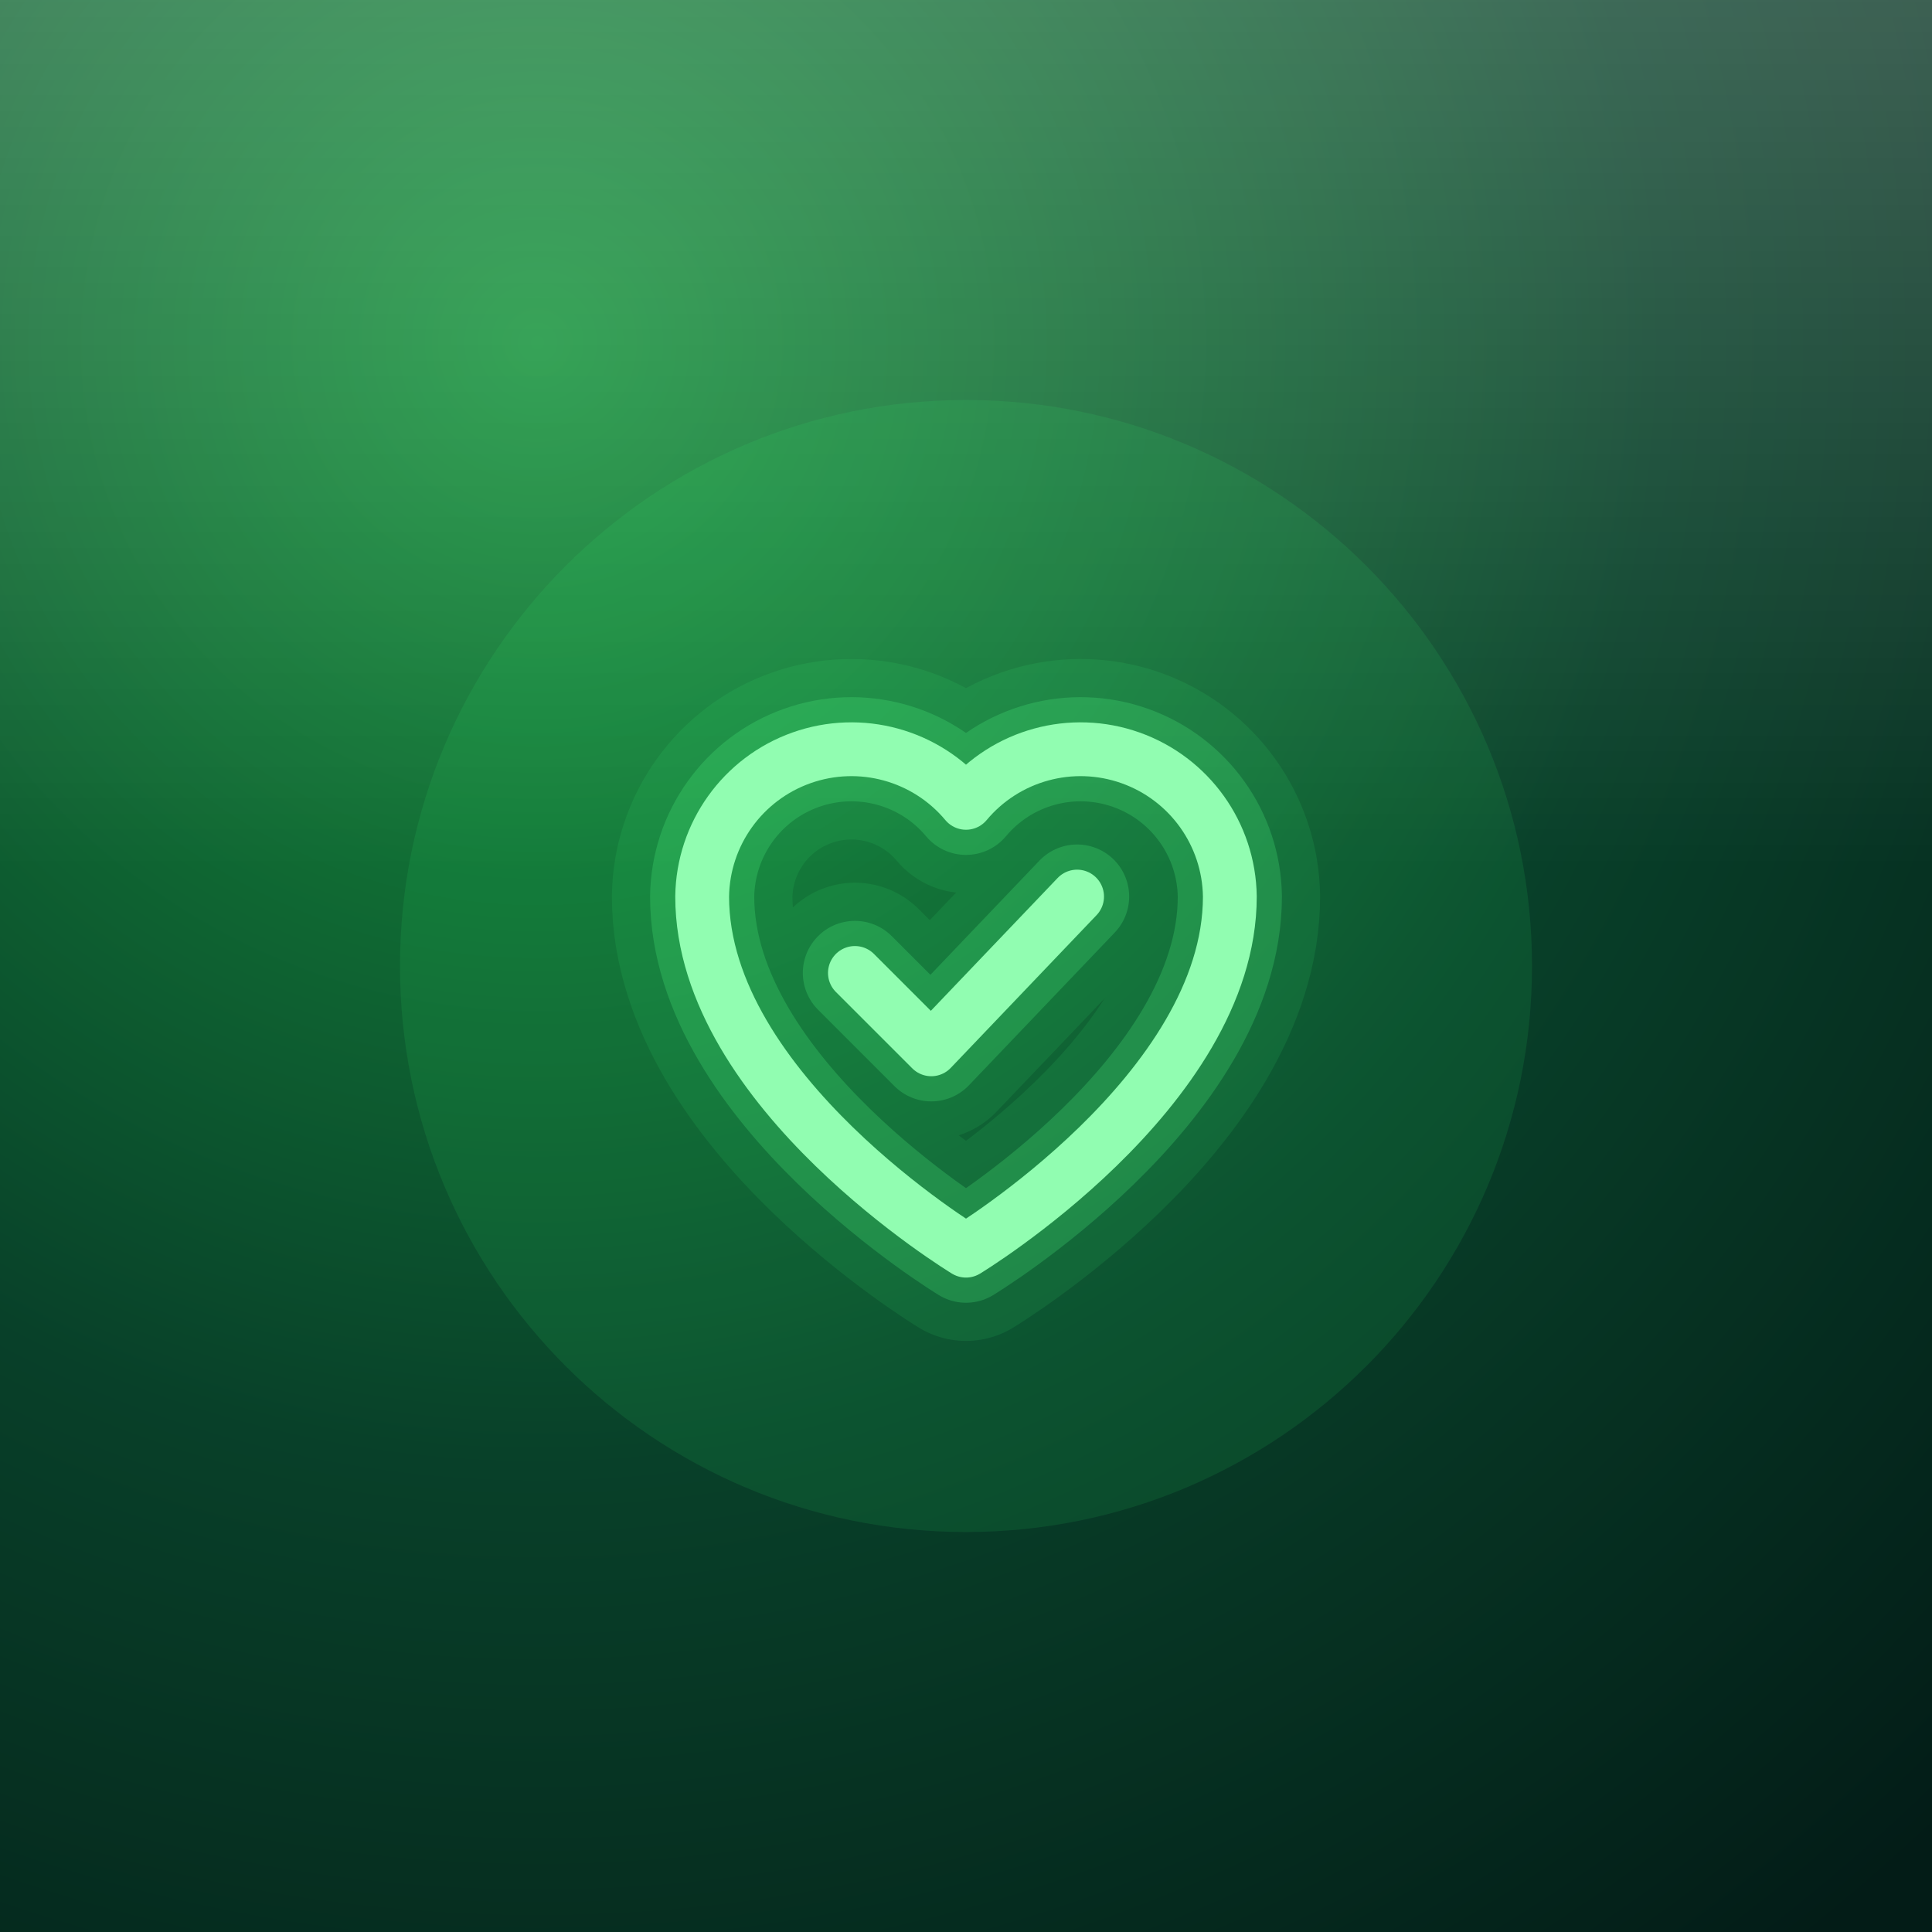
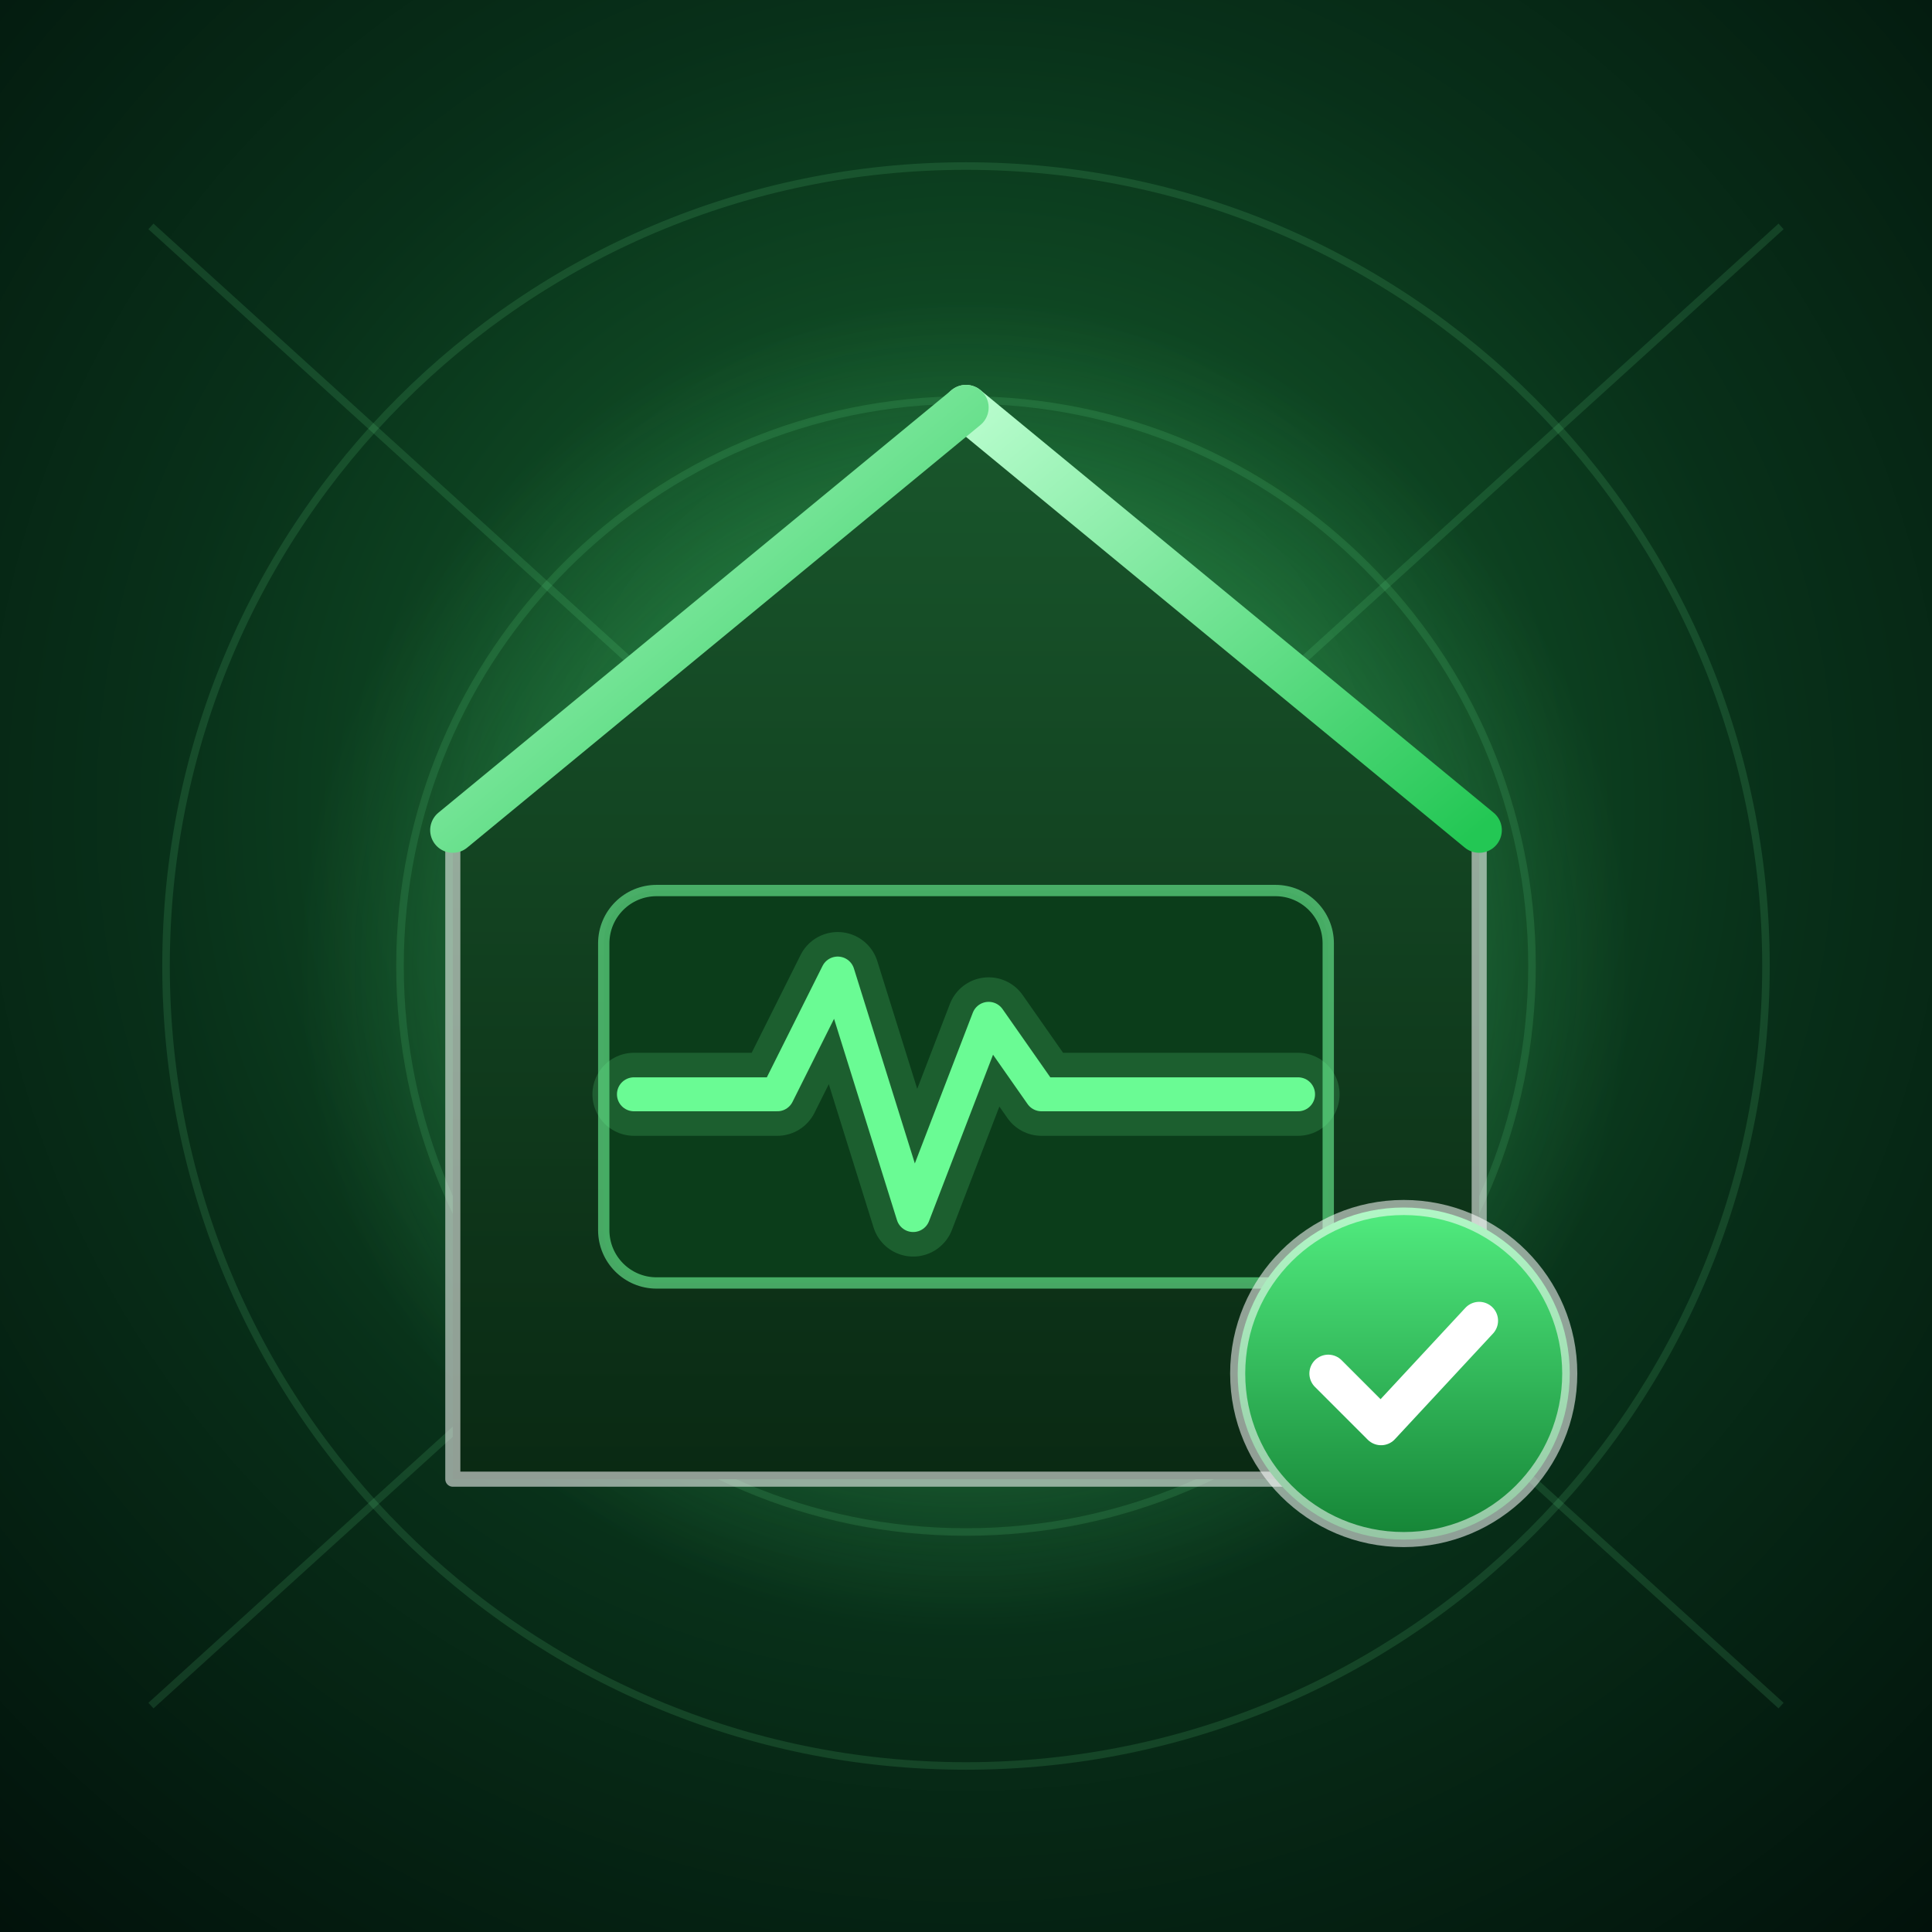
<svg xmlns="http://www.w3.org/2000/svg" viewBox="0 0 512 512">
  <defs>
-     <radialGradient id="b" cx="28%" cy="18%" r="105%">
-       <stop offset="0" stop-color="hsl(138 72% 34%)" />
-       <stop offset=".55" stop-color="hsl(156 78% 14%)" />
-       <stop offset="1" stop-color="hsl(170 80% 6%)" />
+     <radialGradient id="bg" cx="50%" cy="42%" r="76%">
+       <stop offset="0" stop-color="hsl(138 62% 26%)" />
+       <stop offset=".55" stop-color="hsl(146 70% 11%)" />
+       <stop offset="1" stop-color="hsl(154 80% 4%)" />
    </radialGradient>
-     <linearGradient id="s" x1="0" y1="0" x2="0" y2="1">
-       <stop offset="0" stop-color="#fff" stop-opacity=".22" />
-       <stop offset=".45" stop-color="#fff" stop-opacity="0" />
+     <radialGradient id="halo" cx="50%" cy="50%" r="50%">
+       <stop offset="0" stop-color="hsl(138 95% 68%)" stop-opacity=".5" />
+       <stop offset="1" stop-color="hsl(138 95% 68%)" stop-opacity="0" />
+     </radialGradient>
+     <linearGradient id="L" x1="0" y1="0" x2="1" y2="1">
+       <stop offset="0" stop-color="hsl(138 95% 86%)" />
+       <stop offset="1" stop-color="hsl(138 70% 46%)" />
    </linearGradient>
-     <clipPath id="c">
-       <rect width="512" height="512" />
-     </clipPath>
+     <linearGradient id="M" x1="0" y1="0" x2="0" y2="1">
+       <stop offset="0" stop-color="hsl(138 80% 62%)" />
+       <stop offset="1" stop-color="hsl(138 72% 30%)" />
+     </linearGradient>
+     <linearGradient id="D" x1="0" y1="0" x2="0" y2="1">
+       <stop offset="0" stop-color="hsl(138 55% 22%)" />
+       <stop offset="1" stop-color="hsl(138 60% 10%)" />
+     </linearGradient>
+     <linearGradient id="P" x1="0" y1="0" x2="1" y2="1">
+       <stop offset="0" stop-color="#fffdf7" />
+       <stop offset="1" stop-color="#d8d0bf" />
+     </linearGradient>
+     <linearGradient id="G" x1="0" y1="0" x2="0" y2="1">
+       <stop offset="0" stop-color="#ffe7a6" />
+       <stop offset="1" stop-color="#d9861c" />
+     </linearGradient>
+     <linearGradient id="R" x1="0" y1="0" x2="0" y2="1">
+       <stop offset="0" stop-color="#ff9c8a" />
+       <stop offset="1" stop-color="#c42a1c" />
+     </linearGradient>
+     <linearGradient id="S" x1="0" y1="0" x2="0" y2="1">
+       <stop offset="0" stop-color="#fff" stop-opacity=".35" />
+       <stop offset=".5" stop-color="#fff" stop-opacity="0" />
+     </linearGradient>
+     <linearGradient id="navy" x1="0" y1="0" x2="1" y2="1">
+       <stop offset="0" stop-color="#2c4274" />
+       <stop offset="1" stop-color="#101a36" />
+     </linearGradient>
  </defs>
-   <g clip-path="url(#c)">
-     <rect width="512" height="512" fill="url(#b)" />
-     <rect width="512" height="512" fill="url(#s)" />
-     <circle cx="256" cy="256" r="150" fill="hsl(138 95% 60%)" opacity=".10" />
+   <rect width="512" height="512" fill="url(#bg)" />
+   <g fill="none" stroke="hsl(138 90% 72%)" stroke-opacity=".13" stroke-width="2">
+     <circle cx="256" cy="256" r="150" />
+     <circle cx="256" cy="256" r="212" />
+     <path d="M256 256L40 60M256 256L472 60M256 256L40 452M256 256L472 452" />
  </g>
-   <g transform="translate(256 256) scale(9.2) translate(-12 -12)" fill="none" stroke-linecap="round" stroke-linejoin="round" color="hsl(138 96% 76%)">
-     <g stroke="hsl(138 100% 62%)" stroke-width="5.2" opacity=".10">
-       <path d="M12 20.2s-7.6-4.6-7.6-10.2A4.3 4.3 0 0 1 12 7.3a4.3 4.3 0 0 1 7.6 2.7c0 5.6-7.6 10.2-7.6 10.2z" />
-       <path d="M8.8 12.2l2.2 2.2 4.2-4.4" />
-     </g>
-     <g stroke="hsl(138 100% 66%)" stroke-width="3" opacity=".22">
-       <path d="M12 20.2s-7.6-4.6-7.6-10.2A4.3 4.3 0 0 1 12 7.3a4.3 4.3 0 0 1 7.6 2.7c0 5.6-7.6 10.2-7.6 10.2z" />
-       <path d="M8.8 12.2l2.2 2.2 4.2-4.4" />
-     </g>
-     <g stroke="hsl(138 96% 78%)" stroke-width="1.55">
-       <path d="M12 20.2s-7.6-4.6-7.6-10.2A4.3 4.3 0 0 1 12 7.3a4.3 4.3 0 0 1 7.6 2.7c0 5.6-7.6 10.2-7.6 10.2z" />
-       <path d="M8.8 12.2l2.2 2.2 4.2-4.4" />
-     </g>
-   </g>
+   <circle cx="256" cy="256" r="178" fill="url(#halo)" />
+   <path d="M256 108L392 220V392H120V220Z" fill="url(#D)" stroke="#fff" stroke-opacity=".55" stroke-width="4" stroke-linejoin="round" />
+   <path d="M256 108L392 220" stroke="url(#L)" stroke-width="12" stroke-linecap="round" />
+   <path d="M256 108L120 220" stroke="url(#L)" stroke-width="12" stroke-linecap="round" />
+   <rect x="160" y="236" width="192" height="104" rx="14" fill="hsl(138 70% 14%)" stroke="hsl(138 90% 70%)" stroke-opacity=".6" stroke-width="3" />
+   <path d="M168 290H206L222 258L242 322L262 270L276 290H344" fill="none" stroke="hsl(138 95% 70%)" stroke-width="9" stroke-linecap="round" stroke-linejoin="round" />
+   <path d="M168 290H206L222 258L242 322L262 270L276 290H344" fill="none" stroke="hsl(138 95% 70%)" stroke-width="22" stroke-opacity=".18" stroke-linecap="round" stroke-linejoin="round" />
+   <circle cx="372" cy="364" r="44" fill="url(#M)" stroke="#fff" stroke-opacity=".55" stroke-width="4" stroke-linejoin="round" />
+   <path d="M352 364L366 378 392 350" fill="none" stroke="#fff" stroke-width="10" stroke-linecap="round" stroke-linejoin="round" />
</svg>
